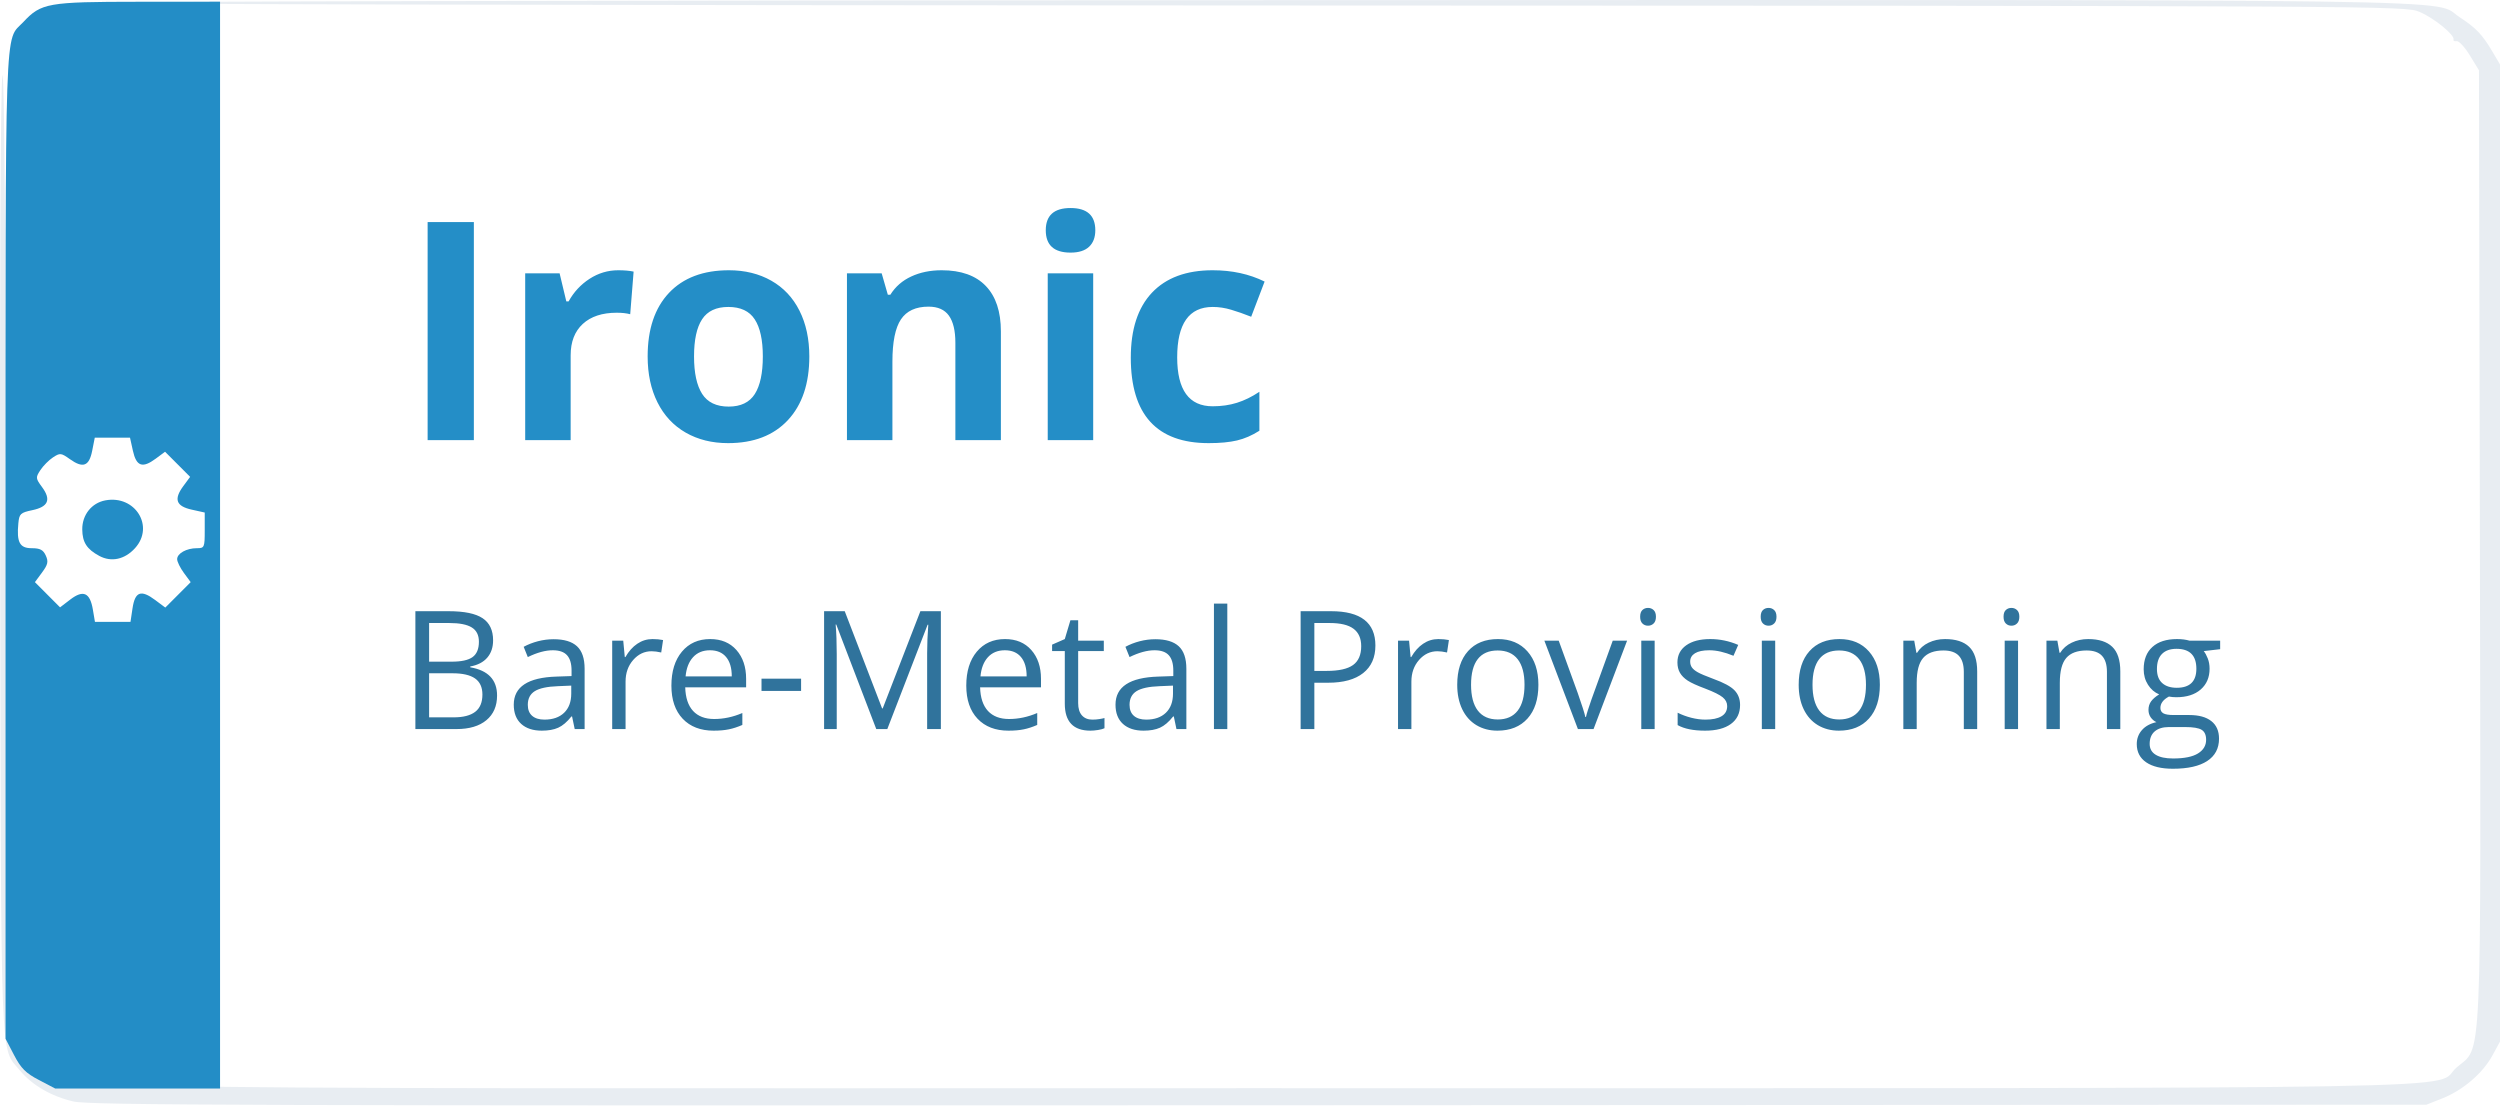
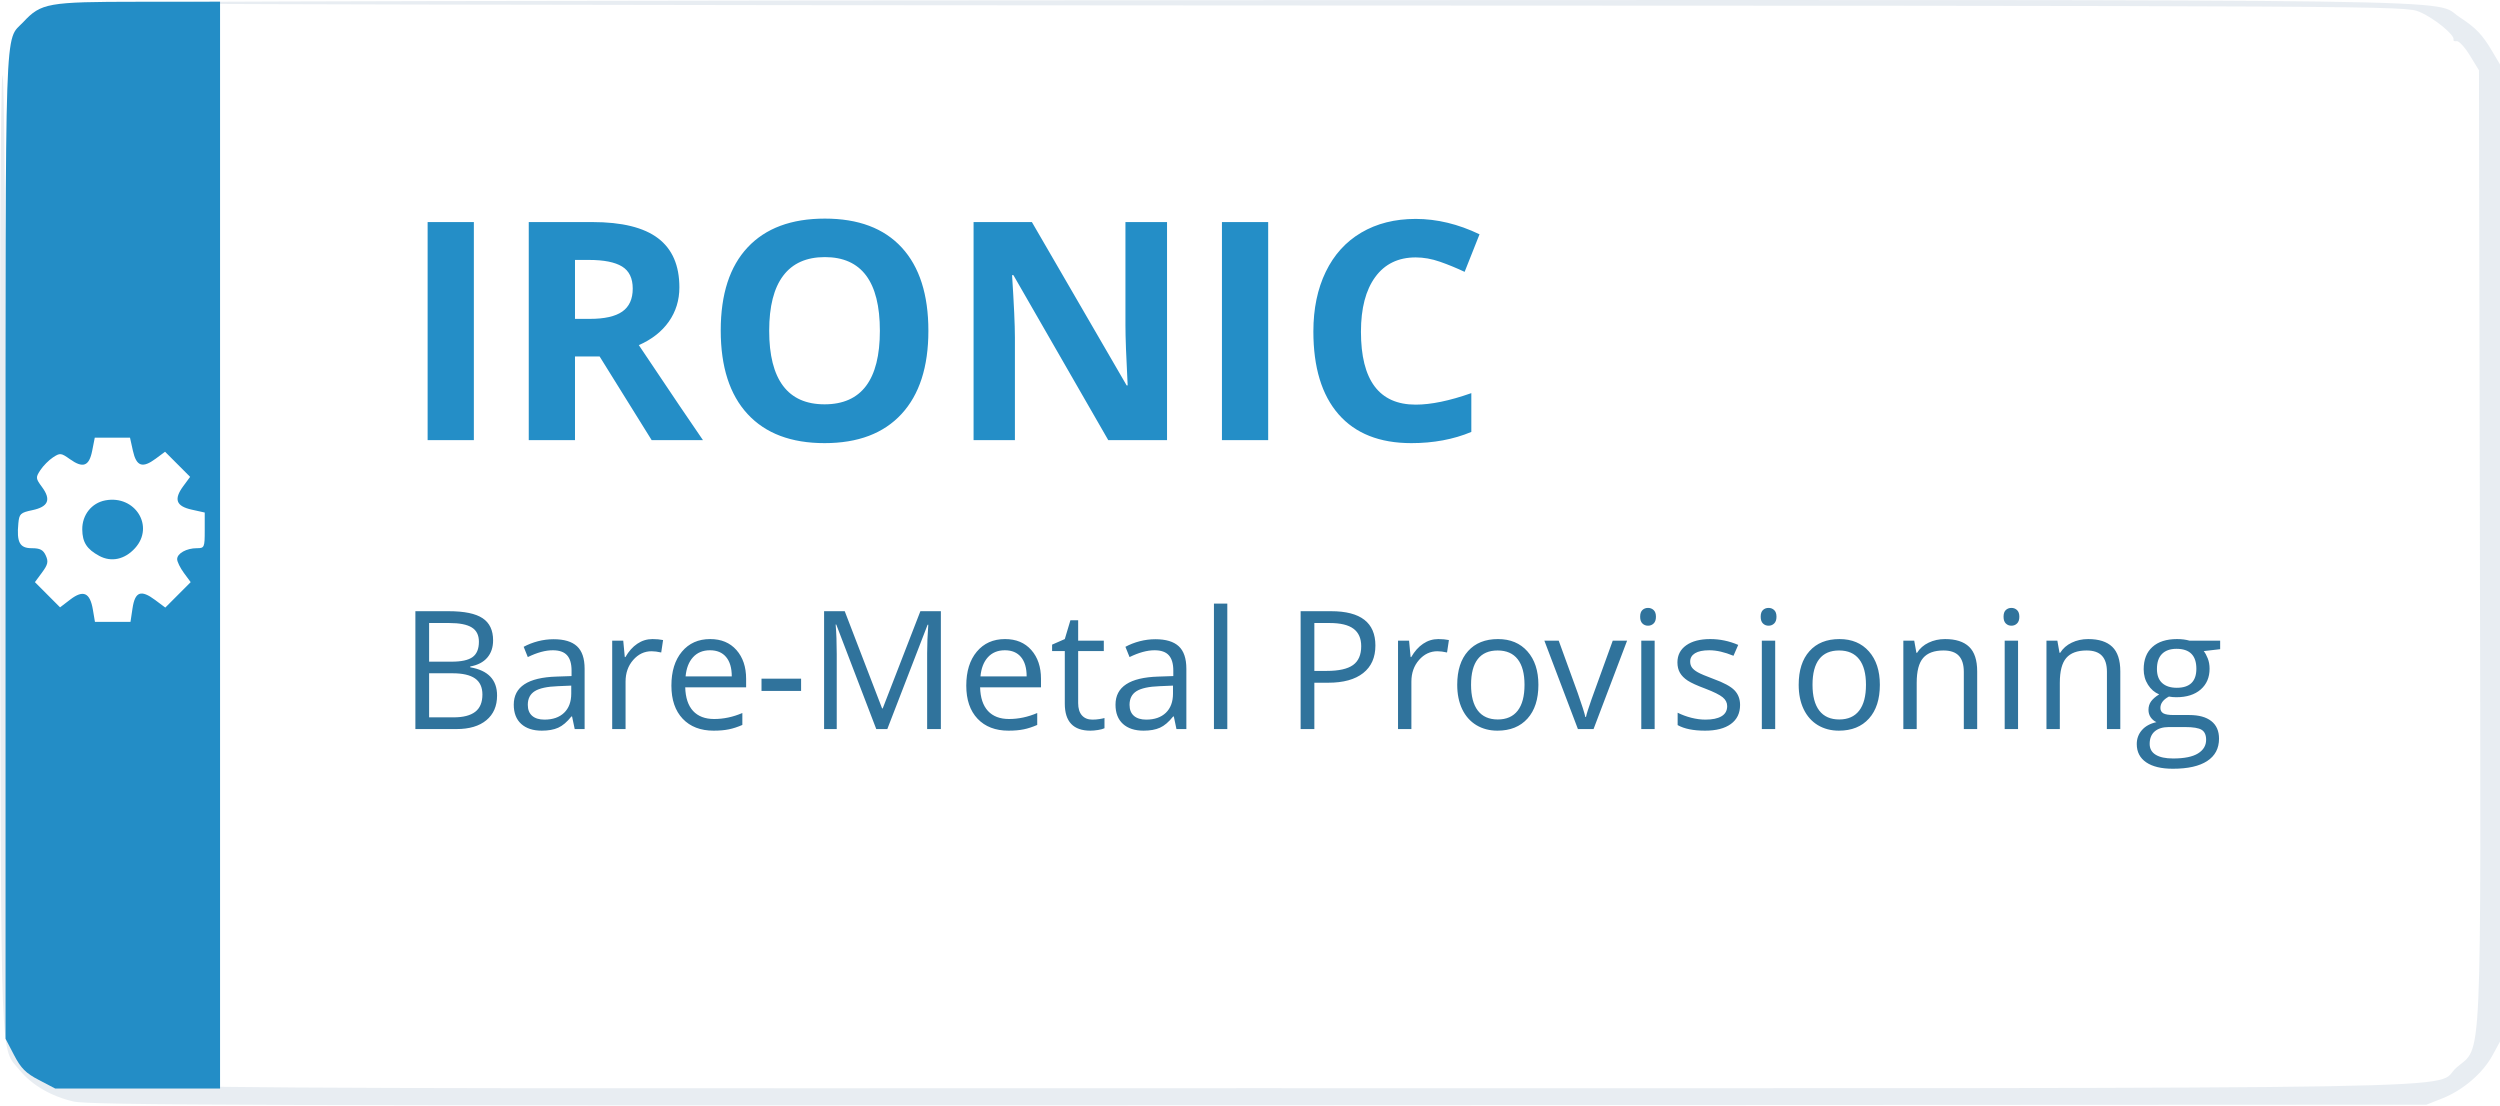
<svg xmlns="http://www.w3.org/2000/svg" id="svg3603" version="1.1" width="756.976" height="334.712" viewBox="0 0 756.976 334.712">
  <defs id="defs3607" />
  <path id="path3619" d="M 22.249,333.524 C 15.539,331.97 9.699,328.58 5.993,324.088 -0.012,316.807 0.354,326.238 0.046,170.832 -0.118,87.611 0.166,25.392 0.724,22.902 c 0.594,-2.653 1.007,51.12 1.08,140.561 0.065,79.672 0.436,146.24 0.825,147.93 0.487,2.121 2.886,4.948 7.744,9.127 11.637,10.011 -31.281,8.966 368.28,8.966 390.188,0 357.218,0.567 365.2,-6.281 7.804,-6.695 7.344,3.621 7.033,-157.648 l -0.278,-144.27 -2.769,-4.527 c -1.523,-2.49 -3.313,-4.425 -3.98,-4.3 -0.666,0.125 -1.095,-0.08 -0.954,-0.455 0.503,-1.333 -5.951,-6.598 -10.303,-8.406 C 728.201,1.772 726.83,1.764 374.87,1.657 180.547,1.598 22.988,1.237 24.739,0.854 26.49,0.472 185.532,0.111 378.165,0.052 c 384.147,-0.118 357.909,-0.486 366.565,5.142 4.896,3.184 6.876,5.245 9.822,10.226 l 2.423,4.097 0,147.93 0,147.93 -2.295,4.214 c -2.928,5.376 -8.907,10.505 -15.12,12.97 l -4.87,1.932 -353.384,0.172 C 76.308,334.813 27.146,334.657 22.249,333.524 Z" style="fill:#e8edf2" />
  <path id="path3615" d="m 11.793,327.02 c -4.003,-2.095 -5.437,-3.532 -7.529,-7.543 l -2.583,-4.955 0,-149.133 C 1.681,1.912 1.311,12.818 7.065,6.67 12.459,0.907 14.451,0.555 41.81,0.532 l 24.82,-0.02 0,164.548 0,164.548 -24.946,0 -24.946,0 -4.945,-2.588 z M 40.129,184.177 c 0.755,-5.046 2.559,-5.707 6.845,-2.506 l 3.077,2.297 3.843,-3.851 3.843,-3.851 -2.049,-2.777 c -1.127,-1.527 -2.049,-3.406 -2.049,-4.176 0,-1.746 2.834,-3.324 5.97,-3.324 2.282,0 2.381,-0.223 2.381,-5.399 l 0,-5.399 -3.941,-0.876 c -4.751,-1.056 -5.49,-3.138 -2.535,-7.143 l 2.054,-2.784 -3.795,-3.802 -3.795,-3.802 -2.852,2.113 c -4.001,2.964 -5.837,2.318 -6.887,-2.425 l -0.874,-3.949 -5.334,0 -5.334,0 -0.778,3.944 c -0.931,4.719 -2.767,5.408 -6.78,2.545 -2.645,-1.887 -2.963,-1.919 -5.096,-0.519 -1.251,0.821 -2.969,2.555 -3.818,3.853 -1.467,2.243 -1.442,2.497 0.503,5.133 2.817,3.818 1.908,5.974 -2.951,6.996 -3.584,0.754 -3.947,1.095 -4.221,3.975 -0.549,5.762 0.406,7.541 4.049,7.541 2.526,0 3.475,0.495 4.26,2.223 0.839,1.846 0.646,2.716 -1.141,5.138 l -2.152,2.916 3.807,3.815 3.807,3.815 3.114,-2.38 c 3.922,-2.997 5.954,-2.084 6.823,3.067 l 0.627,3.718 5.38,0 5.38,0 0.617,-4.125 z m -10.061,-15.85 c -3.775,-2.026 -5.127,-4.128 -5.161,-8.022 -0.039,-4.396 2.836,-8.017 6.985,-8.796 9.034,-1.698 14.985,7.878 8.991,14.469 -3.119,3.43 -7.164,4.308 -10.814,2.349 z" style="fill:#238dc6" />
-   <text id="text3433" y="133.269" x="121.168" style="font-style:normal;font-weight:normal;font-size:40px;line-height:125%;font-family:sans-serif;letter-spacing:0px;word-spacing:0px;fill:#248ec7;fill-opacity:1;stroke:none;stroke-width:1px;stroke-linecap:butt;stroke-linejoin:miter;stroke-opacity:1" xml:space="preserve">
-     <tspan style="font-style:normal;font-variant:normal;font-weight:bold;font-stretch:normal;font-size:92.5px;font-family:'Open Sans';-inkscape-font-specification:'Open Sans Bold';letter-spacing:0px;word-spacing:0px;fill:#248ec7;fill-opacity:1" y="133.269" x="121.168" id="tspan3435">Ironic</tspan>
+   <text id="text3433" y="133.269" x="121.168" style="font-style:normal;font-weight:normal;font-size:40px;line-height:50px;font-family:sans-serif;letter-spacing:0px;word-spacing:0px;fill:#248ec7;fill-opacity:1;stroke:none;stroke-width:1px;stroke-linecap:butt;stroke-linejoin:miter;stroke-opacity:1;" xml:space="preserve">
+     <tspan style="font-style:normal;font-variant:normal;font-weight:bold;font-stretch:normal;font-size:92.5px;font-family:'Open Sans';-inkscape-font-specification:'Open Sans Bold';letter-spacing:0px;word-spacing:0px;fill:#248ec7;fill-opacity:1;line-height:50px;" y="133.269" x="121.168" id="tspan3435">IRONIC</tspan>
  </text>
  <text id="text4241" y="220.753" x="120.866" style="font-style:normal;font-weight:normal;font-size:40px;line-height:125%;font-family:sans-serif;letter-spacing:0px;word-spacing:0px;fill:#30739c;fill-opacity:1;stroke:none;stroke-width:1px;stroke-linecap:butt;stroke-linejoin:miter;stroke-opacity:1" xml:space="preserve">
    <tspan style="font-style:normal;font-variant:normal;font-weight:normal;font-stretch:normal;font-size:50px;font-family:'Open Sans';-inkscape-font-specification:'Open Sans';fill:#30739c;fill-opacity:1" y="220.753" x="120.866" id="tspan4243">Bare-Metal Provisioning</tspan>
  </text>
</svg>
